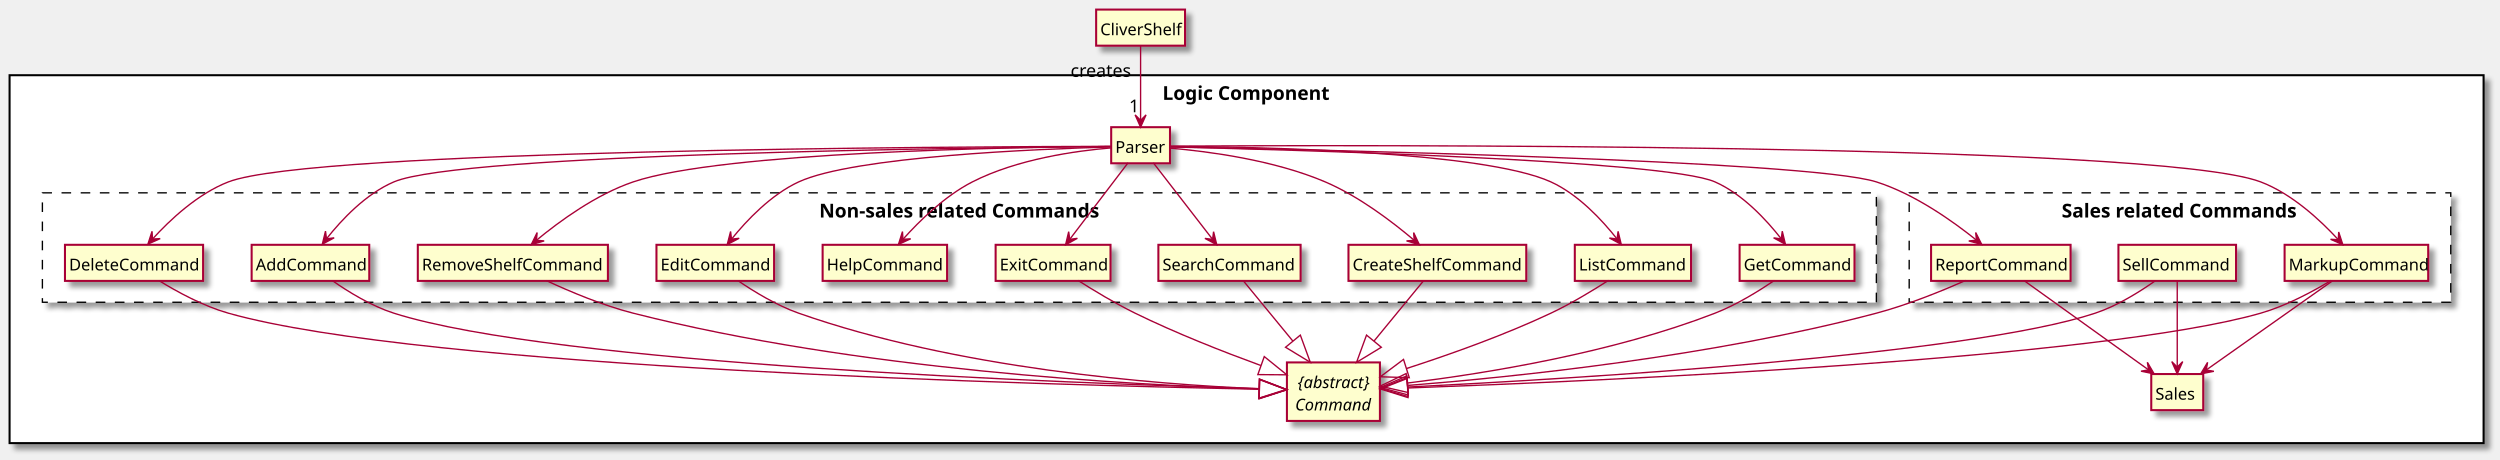
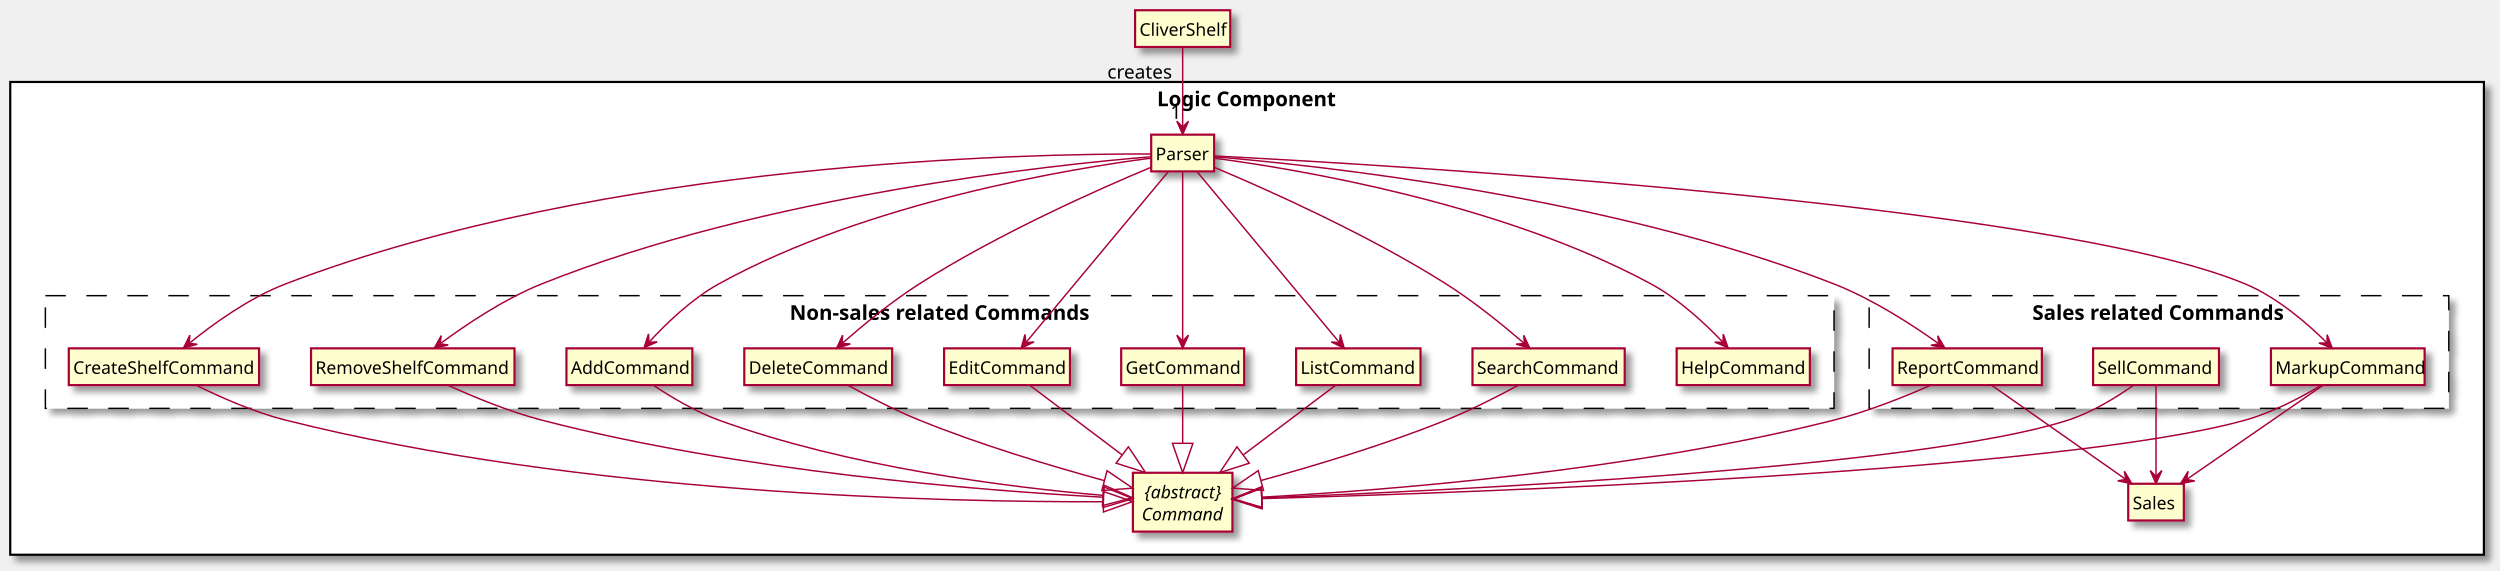
- <svg xmlns="http://www.w3.org/2000/svg" contentScriptType="application/ecmascript" contentStyleType="text/css" height="336px" preserveAspectRatio="none" style="width:1828px;height:336px;background:#FFFFFF;" version="1.1" viewBox="0 0 1828 336" width="1828px" zoomAndPan="magnify">
+ <svg xmlns="http://www.w3.org/2000/svg" contentScriptType="application/ecmascript" contentStyleType="text/css" height="195.5px" preserveAspectRatio="none" style="width:854px;height:195px;background:#FFFFFF;" version="1.1" viewBox="0 0 854 195" width="854.5px" zoomAndPan="magnify">
  <defs>
-     <filter height="300%" id="fa41963uaq0v" width="300%" x="-1" y="-1">
-       <feGaussianBlur result="blurOut" stdDeviation="2.0" />
+     <filter height="300%" id="f15junqbgqgz5w" width="300%" x="-1" y="-1">
+       <feGaussianBlur result="blurOut" stdDeviation="1.0" />
      <feColorMatrix in="blurOut" result="blurOut2" type="matrix" values="0 0 0 0 0 0 0 0 0 0 0 0 0 0 0 0 0 0 .4 0" />
-       <feOffset dx="4.0" dy="4.0" in="blurOut2" result="blurOut3" />
+       <feOffset dx="2.0" dy="2.0" in="blurOut2" result="blurOut3" />
      <feBlend in="SourceGraphic" in2="blurOut3" mode="normal" />
    </filter>
  </defs>
  <g>
-     <rect fill="#FFFFFF" filter="url(#fa41963uaq0v)" height="269" style="stroke:#000000;stroke-width:1.5;" width="1809" x="7" y="55" />
-     <text fill="#000000" font-family="sans-serif" font-size="14" font-weight="bold" lengthAdjust="spacing" textLength="123" x="850" y="73.044">Logic Component</text>
-     <rect fill="#FFFFFF" filter="url(#fa41963uaq0v)" height="80" style="stroke:#000000;stroke-width:1.0;stroke-dasharray:7.0,7.0;" width="1341" x="31" y="141" />
-     <text fill="#000000" font-family="sans-serif" font-size="14" font-weight="bold" lengthAdjust="spacing" textLength="205" x="599" y="159.044">Non-sales related Commands</text>
-     <rect fill="#FFFFFF" filter="url(#fa41963uaq0v)" height="80" style="stroke:#000000;stroke-width:1.0;stroke-dasharray:7.0,7.0;" width="396" x="1396" y="141" />
-     <text fill="#000000" font-family="sans-serif" font-size="14" font-weight="bold" lengthAdjust="spacing" textLength="173" x="1507.5" y="159.044">Sales related Commands</text>
-     <rect codeLine="21" fill="#FEFECE" filter="url(#fa41963uaq0v)" height="26.389" id="Parser" style="stroke:#A80036;stroke-width:1.5;" width="43" x="812.5" y="93" />
-     <text fill="#000000" font-family="sans-serif" font-size="12" lengthAdjust="spacing" textLength="37" x="815.5" y="111.752">Parser</text>
-     <rect codeLine="29" fill="#FEFECE" filter="url(#fa41963uaq0v)" height="26.389" id="Sales" style="stroke:#A80036;stroke-width:1.5;" width="38" x="1573" y="273.5" />
-     <text fill="#000000" font-family="sans-serif" font-size="12" lengthAdjust="spacing" textLength="32" x="1576" y="292.252">Sales</text>
-     <rect codeLine="31" fill="#FEFECE" filter="url(#fa41963uaq0v)" height="42.777" id="command" style="stroke:#A80036;stroke-width:1.5;" width="68" x="941" y="265" />
-     <text fill="#000000" font-family="sans-serif" font-size="12" font-style="italic" lengthAdjust="spacing" textLength="52" x="949" y="283.752">{abstract}</text>
-     <text fill="#000000" font-family="sans-serif" font-size="12" font-style="italic" lengthAdjust="spacing" textLength="59" x="947" y="300.141">Command</text>
-     <rect codeLine="10" fill="#FEFECE" filter="url(#fa41963uaq0v)" height="26.389" id="CreateShelfCommand" style="stroke:#A80036;stroke-width:1.5;" width="130" x="986" y="179" />
-     <text fill="#000000" font-family="sans-serif" font-size="12" lengthAdjust="spacing" textLength="124" x="989" y="197.752">CreateShelfCommand</text>
-     <rect codeLine="11" fill="#FEFECE" filter="url(#fa41963uaq0v)" height="26.389" id="RemoveShelfCommand" style="stroke:#A80036;stroke-width:1.5;" width="139" x="305.5" y="179" />
-     <text fill="#000000" font-family="sans-serif" font-size="12" lengthAdjust="spacing" textLength="133" x="308.5" y="197.752">RemoveShelfCommand</text>
-     <rect codeLine="12" fill="#FEFECE" filter="url(#fa41963uaq0v)" height="26.389" id="AddCommand" style="stroke:#A80036;stroke-width:1.5;" width="86" x="184" y="179" />
-     <text fill="#000000" font-family="sans-serif" font-size="12" lengthAdjust="spacing" textLength="80" x="187" y="197.752">AddCommand</text>
-     <rect codeLine="13" fill="#FEFECE" filter="url(#fa41963uaq0v)" height="26.389" id="DeleteCommand" style="stroke:#A80036;stroke-width:1.5;" width="101" x="47.5" y="179" />
-     <text fill="#000000" font-family="sans-serif" font-size="12" lengthAdjust="spacing" textLength="95" x="50.5" y="197.752">DeleteCommand</text>
-     <rect codeLine="14" fill="#FEFECE" filter="url(#fa41963uaq0v)" height="26.389" id="EditCommand" style="stroke:#A80036;stroke-width:1.5;" width="86" x="480" y="179" />
-     <text fill="#000000" font-family="sans-serif" font-size="12" lengthAdjust="spacing" textLength="80" x="483" y="197.752">EditCommand</text>
-     <rect codeLine="15" fill="#FEFECE" filter="url(#fa41963uaq0v)" height="26.389" id="GetCommand" style="stroke:#A80036;stroke-width:1.5;" width="84" x="1272" y="179" />
-     <text fill="#000000" font-family="sans-serif" font-size="12" lengthAdjust="spacing" textLength="78" x="1275" y="197.752">GetCommand</text>
-     <rect codeLine="16" fill="#FEFECE" filter="url(#fa41963uaq0v)" height="26.389" id="ListCommand" style="stroke:#A80036;stroke-width:1.5;" width="85" x="1151.5" y="179" />
-     <text fill="#000000" font-family="sans-serif" font-size="12" lengthAdjust="spacing" textLength="79" x="1154.5" y="197.752">ListCommand</text>
-     <rect codeLine="17" fill="#FEFECE" filter="url(#fa41963uaq0v)" height="26.389" id="SearchCommand" style="stroke:#A80036;stroke-width:1.5;" width="104" x="847" y="179" />
-     <text fill="#000000" font-family="sans-serif" font-size="12" lengthAdjust="spacing" textLength="98" x="850" y="197.752">SearchCommand</text>
-     <rect codeLine="18" fill="#FEFECE" filter="url(#fa41963uaq0v)" height="26.389" id="ExitCommand" style="stroke:#A80036;stroke-width:1.5;" width="84" x="728" y="179" />
-     <text fill="#000000" font-family="sans-serif" font-size="12" lengthAdjust="spacing" textLength="78" x="731" y="197.752">ExitCommand</text>
-     <rect codeLine="19" fill="#FEFECE" filter="url(#fa41963uaq0v)" height="26.389" id="HelpCommand" style="stroke:#A80036;stroke-width:1.5;" width="91" x="601.5" y="179" />
-     <text fill="#000000" font-family="sans-serif" font-size="12" lengthAdjust="spacing" textLength="85" x="604.5" y="197.752">HelpCommand</text>
-     <rect codeLine="24" fill="#FEFECE" filter="url(#fa41963uaq0v)" height="26.389" id="SellCommand" style="stroke:#A80036;stroke-width:1.5;" width="86" x="1549" y="179" />
-     <text fill="#000000" font-family="sans-serif" font-size="12" lengthAdjust="spacing" textLength="80" x="1552" y="197.752">SellCommand</text>
-     <rect codeLine="25" fill="#FEFECE" filter="url(#fa41963uaq0v)" height="26.389" id="ReportCommand" style="stroke:#A80036;stroke-width:1.5;" width="102" x="1412" y="179" />
-     <text fill="#000000" font-family="sans-serif" font-size="12" lengthAdjust="spacing" textLength="96" x="1415" y="197.752">ReportCommand</text>
-     <rect codeLine="26" fill="#FEFECE" filter="url(#fa41963uaq0v)" height="26.389" id="MarkupCommand" style="stroke:#A80036;stroke-width:1.5;" width="105" x="1670.5" y="179" />
-     <text fill="#000000" font-family="sans-serif" font-size="12" lengthAdjust="spacing" textLength="99" x="1673.5" y="197.752">MarkupCommand</text>
-     <rect codeLine="6" fill="#FEFECE" filter="url(#fa41963uaq0v)" height="26.389" id="CliverShelf" style="stroke:#A80036;stroke-width:1.5;" width="65" x="801.5" y="7" />
-     <text fill="#000000" font-family="sans-serif" font-size="12" lengthAdjust="spacing" textLength="59" x="804.5" y="25.752">CliverShelf</text>
-     <path codeLine="35" d="M834,33.04 C834,47.38 834,71.46 834,87.78 " fill="none" id="CliverShelf-to-Parser" style="stroke:#A80036;stroke-width:1.0;" />
-     <polygon fill="#A80036" points="834,92.99,838,83.99,834,87.99,830,83.99,834,92.99" style="stroke:#A80036;stroke-width:1.0;" />
-     <text fill="#000000" font-family="sans-serif" font-size="13" lengthAdjust="spacing" textLength="43" x="782.803" y="56.22">creates</text>
-     <text fill="#000000" font-family="sans-serif" font-size="13" lengthAdjust="spacing" textLength="7" x="825.556" y="82.091">1</text>
-     <path codeLine="37" d="M855.87,108.36 C883.28,110.7 931.23,116.9 969,133 C993.7,143.53 1018.34,162.37 1034.07,175.72 " fill="none" id="Parser-to-CreateShelfCommand" style="stroke:#A80036;stroke-width:1.0;" />
-     <polygon fill="#A80036" points="1037.87,178.98,1033.656,170.078,1034.08,175.719,1028.439,176.142,1037.87,178.98" style="stroke:#A80036;stroke-width:1.0;" />
-     <path codeLine="38" d="M812.12,107.08 C742.72,107.58 528.29,110.9 463,133 C436,142.14 409.27,161.64 392.48,175.5 " fill="none" id="Parser-to-RemoveShelfCommand" style="stroke:#A80036;stroke-width:1.0;" />
-     <polygon fill="#A80036" points="388.43,178.89,397.895,176.167,392.259,175.675,392.751,170.04,388.43,178.89" style="stroke:#A80036;stroke-width:1.0;" />
-     <path codeLine="39" d="M812.19,107.14 C716.55,107.89 336.76,112.16 288,133 C267.54,141.74 249.84,160.6 238.86,174.45 " fill="none" id="Parser-to-AddCommand" style="stroke:#A80036;stroke-width:1.0;" />
-     <polygon fill="#A80036" points="235.67,178.57,244.338,173.893,238.727,174.613,238.007,169.002,235.67,178.57" style="stroke:#A80036;stroke-width:1.0;" />
-     <path codeLine="40" d="M812.27,107.01 C704.29,107.19 228.27,109.31 167,133 C144.59,141.67 124.23,160.81 111.54,174.74 " fill="none" id="Parser-to-DeleteCommand" style="stroke:#A80036;stroke-width:1.0;" />
-     <polygon fill="#A80036" points="108.16,178.51,117.138,174.46,111.49,174.78,111.17,169.132,108.16,178.51" style="stroke:#A80036;stroke-width:1.0;" />
-     <path codeLine="41" d="M812.25,107.48 C759.17,108.92 624.42,114.37 584,133 C563.79,142.31 546.05,161.06 534.98,174.73 " fill="none" id="Parser-to-EditCommand" style="stroke:#A80036;stroke-width:1.0;" />
-     <polygon fill="#A80036" points="531.76,178.79,540.483,174.218,534.864,174.87,534.212,169.251,531.76,178.79" style="stroke:#A80036;stroke-width:1.0;" />
-     <path codeLine="42" d="M855.77,107.47 C936.69,109.33 1217.44,116.89 1254,133 C1274.18,141.9 1291.58,160.73 1302.37,174.53 " fill="none" id="Parser-to-GetCommand" style="stroke:#A80036;stroke-width:1.0;" />
-     <polygon fill="#A80036" points="1305.5,178.63,1303.201,169.053,1302.459,174.661,1296.851,173.919,1305.5,178.63" style="stroke:#A80036;stroke-width:1.0;" />
-     <path codeLine="43" d="M855.6,107.02 C915.79,107.35 1084.28,110.35 1134,133 C1154.07,142.14 1171.49,160.93 1182.31,174.65 " fill="none" id="Parser-to-ListCommand" style="stroke:#A80036;stroke-width:1.0;" />
-     <polygon fill="#A80036" points="1185.46,178.73,1183.145,169.157,1182.412,174.766,1176.803,174.034,1185.46,178.73" style="stroke:#A80036;stroke-width:1.0;" />
-     <path codeLine="44" d="M843.31,119.04 C854.61,133.63 873.7,158.3 886.33,174.62 " fill="none" id="Parser-to-SearchCommand" style="stroke:#A80036;stroke-width:1.0;" />
-     <polygon fill="#A80036" points="889.7,178.99,887.363,169.422,886.643,175.033,881.032,174.313,889.7,178.99" style="stroke:#A80036;stroke-width:1.0;" />
-     <path codeLine="45" d="M824.83,119.04 C813.71,133.63 794.91,158.3 782.48,174.62 " fill="none" id="Parser-to-ExitCommand" style="stroke:#A80036;stroke-width:1.0;" />
-     <polygon fill="#A80036" points="779.15,178.99,787.788,174.259,782.182,175.014,781.427,169.408,779.15,178.99" style="stroke:#A80036;stroke-width:1.0;" />
-     <path codeLine="46" d="M855.72,107.39 C950.12,109.18 1322.26,117.18 1372,133 C1399.82,141.84 1427.48,161.41 1444.87,175.36 " fill="none" id="Parser-to-ReportCommand" style="stroke:#A80036;stroke-width:1.0;" />
-     <polygon fill="#A80036" points="1449.07,178.78,1444.623,169.992,1445.195,175.62,1439.567,176.192,1449.07,178.78" style="stroke:#A80036;stroke-width:1.0;" />
-     <path codeLine="47" d="M855.66,106.85 C977.68,106.13 1576.58,104.08 1653,133 C1675.94,141.68 1696.82,161.19 1709.69,175.19 " fill="none" id="Parser-to-MarkupCommand" style="stroke:#A80036;stroke-width:1.0;" />
-     <polygon fill="#A80036" points="1713.1,178.98,1710.053,169.614,1709.755,175.263,1704.106,174.966,1713.1,178.98" style="stroke:#A80036;stroke-width:1.0;" />
-     <path codeLine="48" d="M812.42,108.15 C786.93,110.26 743.85,116.22 711,133 C690.91,143.26 672.33,161.49 660.42,174.78 " fill="none" id="Parser-to-HelpCommand" style="stroke:#A80036;stroke-width:1.0;" />
-     <polygon fill="#A80036" points="656.95,178.73,665.895,174.608,660.25,174.973,659.884,169.328,656.95,178.73" style="stroke:#A80036;stroke-width:1.0;" />
-     <path codeLine="50" d="M1041.06,205.09 C1031.81,216.36 1017.53,233.74 1004.61,249.46 " fill="none" id="CreateShelfCommand-to-command" style="stroke:#A80036;stroke-width:1.0;" />
-     <polygon fill="none" points="1010.02,253.91,991.91,264.92,999.2,245.02,1010.02,253.91" style="stroke:#A80036;stroke-width:1.0;" />
-     <path codeLine="51" d="M399.41,205.14 C416.73,213.22 440.76,223.34 463,229 C626.22,270.52 826.39,281.53 920.8,284.45 " fill="none" id="RemoveShelfCommand-to-command" style="stroke:#A80036;stroke-width:1.0;" />
-     <polygon fill="none" points="921.07,277.45,940.87,284.99,920.69,291.45,921.07,277.45" style="stroke:#A80036;stroke-width:1.0;" />
-     <path codeLine="52" d="M242.87,205.09 C254.65,213.36 271.48,223.75 288,229 C405.59,266.36 779.43,280.19 920.46,284.16 " fill="none" id="AddCommand-to-command" style="stroke:#A80036;stroke-width:1.0;" />
-     <polygon fill="none" points="920.84,277.17,940.64,284.7,920.46,291.16,920.84,277.17" style="stroke:#A80036;stroke-width:1.0;" />
-     <path codeLine="53" d="M116.16,205.13 C129.6,213.43 148.67,223.82 167,229 C309.33,269.21 763.31,281.49 920.67,284.59 " fill="none" id="DeleteCommand-to-command" style="stroke:#A80036;stroke-width:1.0;" />
-     <polygon fill="none" points="920.98,277.59,940.85,284.97,920.72,291.59,920.98,277.59" style="stroke:#A80036;stroke-width:1.0;" />
-     <path codeLine="54" d="M539.47,205.13 C551.28,213.2 567.88,223.33 584,229 C699.22,269.54 843.36,281.02 920.41,284.25 " fill="none" id="EditCommand-to-command" style="stroke:#A80036;stroke-width:1.0;" />
-     <polygon fill="none" points="921,277.27,940.74,284.97,920.5,291.26,921,277.27" style="stroke:#A80036;stroke-width:1.0;" />
-     <path codeLine="55" d="M1297.47,205.03 C1285.84,212.95 1269.63,222.94 1254,229 C1179.03,258.09 1086.65,273.02 1029.28,280.05 " fill="none" id="GetCommand-to-command" style="stroke:#A80036;stroke-width:1.0;" />
-     <polygon fill="none" points="1029.78,287.04,1009.11,282.36,1028.18,273.13,1029.78,287.04" style="stroke:#A80036;stroke-width:1.0;" />
-     <path codeLine="56" d="M1176.14,205 C1164.47,212.52 1148.72,222.05 1134,229 C1099.88,245.1 1059.85,259.3 1028.49,269.44 " fill="none" id="ListCommand-to-command" style="stroke:#A80036;stroke-width:1.0;" />
-     <polygon fill="none" points="1030.46,276.16,1009.28,275.49,1026.25,262.8,1030.46,276.16" style="stroke:#A80036;stroke-width:1.0;" />
-     <path codeLine="57" d="M908.94,205.09 C918.19,216.36 932.47,233.74 945.39,249.46 " fill="none" id="SearchCommand-to-command" style="stroke:#A80036;stroke-width:1.0;" />
-     <polygon fill="none" points="950.8,245.02,958.09,264.92,939.98,253.91,950.8,245.02" style="stroke:#A80036;stroke-width:1.0;" />
-     <path codeLine="58" d="M788.2,205.02 C799.87,212.45 815.49,221.89 830,229 C859.67,243.55 894.09,257.1 921.94,267.27 " fill="none" id="ExitCommand-to-command" style="stroke:#A80036;stroke-width:1.0;" />
-     <polygon fill="none" points="924.43,260.73,940.91,274.06,919.72,273.91,924.43,260.73" style="stroke:#A80036;stroke-width:1.0;" />
-     <path codeLine="59" d="M1576.15,205.17 C1564.57,213.37 1548.14,223.64 1532,229 C1439.64,259.68 1150.94,276.94 1029.59,282.99 " fill="none" id="SellCommand-to-command" style="stroke:#A80036;stroke-width:1.0;" />
-     <polygon fill="none" points="1029.61,290,1009.29,283.98,1028.93,276.02,1029.61,290" style="stroke:#A80036;stroke-width:1.0;" />
-     <path codeLine="60" d="M1592,205.09 C1592,221.16 1592,249.65 1592,268.04 " fill="none" id="SellCommand-to-Sales" style="stroke:#A80036;stroke-width:1.0;" />
-     <polygon fill="#A80036" points="1592,273.4,1596,264.4,1592,268.4,1588,264.4,1592,273.4" style="stroke:#A80036;stroke-width:1.0;" />
-     <path codeLine="61" d="M1437.27,205.07 C1419.34,213 1394.66,222.99 1372,229 C1252.15,260.76 1106.93,275.67 1029.63,281.81 " fill="none" id="ReportCommand-to-command" style="stroke:#A80036;stroke-width:1.0;" />
-     <polygon fill="none" points="1029.73,288.82,1009.26,283.35,1028.68,274.86,1029.73,288.82" style="stroke:#A80036;stroke-width:1.0;" />
-     <path codeLine="62" d="M1479.86,205.09 C1503.24,221.85 1545.46,252.13 1570.89,270.36 " fill="none" id="ReportCommand-to-Sales" style="stroke:#A80036;stroke-width:1.0;" />
-     <polygon fill="#A80036" points="1575.13,273.4,1570.154,264.901,1571.069,270.483,1565.487,271.398,1575.13,273.4" style="stroke:#A80036;stroke-width:1.0;" />
-     <path codeLine="63" d="M1704.53,205.05 C1690.88,213.31 1671.52,223.69 1653,229 C1536.19,262.47 1169.21,278.64 1029.63,283.69 " fill="none" id="MarkupCommand-to-command" style="stroke:#A80036;stroke-width:1.0;" />
-     <polygon fill="none" points="1029.48,290.7,1009.25,284.41,1028.99,276.71,1029.48,290.7" style="stroke:#A80036;stroke-width:1.0;" />
-     <path codeLine="64" d="M1705.87,205.09 C1682.14,221.85 1639.26,252.13 1613.43,270.36 " fill="none" id="MarkupCommand-to-Sales" style="stroke:#A80036;stroke-width:1.0;" />
-     <polygon fill="#A80036" points="1609.13,273.4,1618.793,271.498,1613.221,270.525,1614.193,264.952,1609.13,273.4" style="stroke:#A80036;stroke-width:1.0;" />
+     <rect fill="#FFFFFF" filter="url(#f15junqbgqgz5w)" height="161.5" style="stroke:#000000;stroke-width:0.75;" width="845" x="3.5" y="28" />
+     <text fill="#000000" font-family="sans-serif" font-size="7" font-weight="bold" lengthAdjust="spacing" textLength="61.5" x="395.25" y="36.267">Logic Component</text>
+     <rect fill="#FFFFFF" filter="url(#f15junqbgqgz5w)" height="38.5" style="stroke:#000000;stroke-width:0.5;stroke-dasharray:7.0,7.0;" width="611" x="15.5" y="101" />
+     <text fill="#000000" font-family="sans-serif" font-size="7" font-weight="bold" lengthAdjust="spacing" textLength="102.5" x="269.75" y="109.267">Non-sales related Commands</text>
+     <rect fill="#FFFFFF" filter="url(#f15junqbgqgz5w)" height="38.5" style="stroke:#000000;stroke-width:0.5;stroke-dasharray:7.0,7.0;" width="198" x="638.5" y="101" />
+     <text fill="#000000" font-family="sans-serif" font-size="7" font-weight="bold" lengthAdjust="spacing" textLength="86.5" x="694.25" y="109.267">Sales related Commands</text>
+     <rect codeLine="20" fill="#FEFECE" filter="url(#f15junqbgqgz5w)" height="12.547" id="Parser" style="stroke:#A80036;stroke-width:0.75;" width="21.5" x="393.25" y="46" />
+     <text fill="#000000" font-family="sans-serif" font-size="6" lengthAdjust="spacing" textLength="18.5" x="394.75" y="54.728">Parser</text>
+     <rect codeLine="28" fill="#FEFECE" filter="url(#f15junqbgqgz5w)" height="12.547" id="Sales" style="stroke:#A80036;stroke-width:0.75;" width="19" x="727" y="165.25" />
+     <text fill="#000000" font-family="sans-serif" font-size="6" lengthAdjust="spacing" textLength="16" x="728.5" y="173.978">Sales</text>
+     <rect codeLine="29" fill="#FEFECE" filter="url(#f15junqbgqgz5w)" height="20.094" id="command" style="stroke:#A80036;stroke-width:0.75;" width="34" x="387" y="161.5" />
+     <text fill="#000000" font-family="sans-serif" font-size="6" font-style="italic" lengthAdjust="spacing" textLength="26" x="391" y="170.228">{abstract}</text>
+     <text fill="#000000" font-family="sans-serif" font-size="6" font-style="italic" lengthAdjust="spacing" textLength="29.5" x="390" y="177.775">Command</text>
+     <rect codeLine="10" fill="#FEFECE" filter="url(#f15junqbgqgz5w)" height="12.547" id="CreateShelfCommand" style="stroke:#A80036;stroke-width:0.75;" width="65" x="23.5" y="119" />
+     <text fill="#000000" font-family="sans-serif" font-size="6" lengthAdjust="spacing" textLength="62" x="25" y="127.728">CreateShelfCommand</text>
+     <rect codeLine="11" fill="#FEFECE" filter="url(#f15junqbgqgz5w)" height="12.547" id="RemoveShelfCommand" style="stroke:#A80036;stroke-width:0.75;" width="69.5" x="106.25" y="119" />
+     <text fill="#000000" font-family="sans-serif" font-size="6" lengthAdjust="spacing" textLength="66.5" x="107.75" y="127.728">RemoveShelfCommand</text>
+     <rect codeLine="12" fill="#FEFECE" filter="url(#f15junqbgqgz5w)" height="12.547" id="AddCommand" style="stroke:#A80036;stroke-width:0.75;" width="43" x="193.5" y="119" />
+     <text fill="#000000" font-family="sans-serif" font-size="6" lengthAdjust="spacing" textLength="40" x="195" y="127.728">AddCommand</text>
+     <rect codeLine="13" fill="#FEFECE" filter="url(#f15junqbgqgz5w)" height="12.547" id="DeleteCommand" style="stroke:#A80036;stroke-width:0.75;" width="50.5" x="254.25" y="119" />
+     <text fill="#000000" font-family="sans-serif" font-size="6" lengthAdjust="spacing" textLength="47.5" x="255.75" y="127.728">DeleteCommand</text>
+     <rect codeLine="14" fill="#FEFECE" filter="url(#f15junqbgqgz5w)" height="12.547" id="EditCommand" style="stroke:#A80036;stroke-width:0.75;" width="43" x="322.5" y="119" />
+     <text fill="#000000" font-family="sans-serif" font-size="6" lengthAdjust="spacing" textLength="40" x="324" y="127.728">EditCommand</text>
+     <rect codeLine="15" fill="#FEFECE" filter="url(#f15junqbgqgz5w)" height="12.547" id="GetCommand" style="stroke:#A80036;stroke-width:0.75;" width="42" x="383" y="119" />
+     <text fill="#000000" font-family="sans-serif" font-size="6" lengthAdjust="spacing" textLength="39" x="384.5" y="127.728">GetCommand</text>
+     <rect codeLine="16" fill="#FEFECE" filter="url(#f15junqbgqgz5w)" height="12.547" id="ListCommand" style="stroke:#A80036;stroke-width:0.75;" width="42.5" x="442.75" y="119" />
+     <text fill="#000000" font-family="sans-serif" font-size="6" lengthAdjust="spacing" textLength="39.5" x="444.25" y="127.728">ListCommand</text>
+     <rect codeLine="17" fill="#FEFECE" filter="url(#f15junqbgqgz5w)" height="12.547" id="SearchCommand" style="stroke:#A80036;stroke-width:0.75;" width="52" x="503" y="119" />
+     <text fill="#000000" font-family="sans-serif" font-size="6" lengthAdjust="spacing" textLength="49" x="504.5" y="127.728">SearchCommand</text>
+     <rect codeLine="18" fill="#FEFECE" filter="url(#f15junqbgqgz5w)" height="12.547" id="HelpCommand" style="stroke:#A80036;stroke-width:0.75;" width="45.5" x="572.75" y="119" />
+     <text fill="#000000" font-family="sans-serif" font-size="6" lengthAdjust="spacing" textLength="42.5" x="574.25" y="127.728">HelpCommand</text>
+     <rect codeLine="23" fill="#FEFECE" filter="url(#f15junqbgqgz5w)" height="12.547" id="SellCommand" style="stroke:#A80036;stroke-width:0.75;" width="43" x="715" y="119" />
+     <text fill="#000000" font-family="sans-serif" font-size="6" lengthAdjust="spacing" textLength="40" x="716.5" y="127.728">SellCommand</text>
+     <rect codeLine="24" fill="#FEFECE" filter="url(#f15junqbgqgz5w)" height="12.547" id="ReportCommand" style="stroke:#A80036;stroke-width:0.75;" width="51" x="646.5" y="119" />
+     <text fill="#000000" font-family="sans-serif" font-size="6" lengthAdjust="spacing" textLength="48" x="648" y="127.728">ReportCommand</text>
+     <rect codeLine="25" fill="#FEFECE" filter="url(#f15junqbgqgz5w)" height="12.547" id="MarkupCommand" style="stroke:#A80036;stroke-width:0.75;" width="52.5" x="775.75" y="119" />
+     <text fill="#000000" font-family="sans-serif" font-size="6" lengthAdjust="spacing" textLength="49.5" x="777.25" y="127.728">MarkupCommand</text>
+     <rect codeLine="6" fill="#FEFECE" filter="url(#f15junqbgqgz5w)" height="12.547" id="CliverShelf" style="stroke:#A80036;stroke-width:0.75;" width="32.5" x="387.75" y="3.5" />
+     <text fill="#000000" font-family="sans-serif" font-size="6" lengthAdjust="spacing" textLength="29.5" x="389.25" y="12.229">CliverShelf</text>
+     <path codeLine="33" d="M404,16.02 C404,23.105 404,35.175 404,43.3 " fill="none" id="CliverShelf-to-Parser" style="stroke:#A80036;stroke-width:0.5;" />
+     <polygon fill="#A80036" points="404,45.895,406,41.395,404,43.395,402,41.395,404,45.895" style="stroke:#A80036;stroke-width:0.5;" />
+     <text fill="#000000" font-family="sans-serif" font-size="6.5" lengthAdjust="spacing" textLength="21.5" x="378.267" y="26.837">creates</text>
+     <text fill="#000000" font-family="sans-serif" font-size="6.5" lengthAdjust="spacing" textLength="3.5" x="399.811" y="40.591">1</text>
+     <path codeLine="35" d="M393.12,52.61 C352.58,52.44 207.05,54.965 97.5,97 C85.15,101.74 72.77,110.695 64.79,117.15 " fill="none" id="Parser-to-CreateShelfCommand" style="stroke:#A80036;stroke-width:0.5;" />
+     <polygon fill="#A80036" points="62.66,118.9,67.406,117.585,64.59,117.311,64.864,114.496,62.66,118.9" style="stroke:#A80036;stroke-width:0.5;" />
+     <path codeLine="36" d="M393.12,53.55 C360.485,56.24 260.975,66.565 185,97 C172.17,102.14 158.955,111.05 150.4,117.39 " fill="none" id="Parser-to-RemoveShelfCommand" style="stroke:#A80036;stroke-width:0.5;" />
+     <polygon fill="#A80036" points="148.33,118.94,153.13,117.84,150.33,117.44,150.73,114.64,148.33,118.94" style="stroke:#A80036;stroke-width:0.5;" />
+     <path codeLine="37" d="M393.155,54.02 C366.525,57.495 296.375,68.86 245.5,97 C236.19,102.15 227.41,110.675 221.68,116.915 " fill="none" id="Parser-to-AddCommand" style="stroke:#A80036;stroke-width:0.5;" />
+     <polygon fill="#A80036" points="220.005,118.775,224.502,116.768,221.677,116.917,221.529,114.092,220.005,118.775" style="stroke:#A80036;stroke-width:0.5;" />
+     <path codeLine="38" d="M393.2,57.14 C375.88,64.375 341.095,79.74 314,97 C304.48,103.065 294.535,111.3 287.78,117.22 " fill="none" id="Parser-to-DeleteCommand" style="stroke:#A80036;stroke-width:0.5;" />
+     <polygon fill="#A80036" points="285.79,118.98,290.485,117.494,287.662,117.323,287.833,114.499,285.79,118.98" style="stroke:#A80036;stroke-width:0.5;" />
+     <path codeLine="39" d="M399.09,58.64 C388.315,71.575 362.585,102.445 350.49,116.96 " fill="none" id="Parser-to-EditCommand" style="stroke:#A80036;stroke-width:0.5;" />
+     <polygon fill="#A80036" points="348.81,118.98,353.226,116.802,350.41,117.059,350.153,114.242,348.81,118.98" style="stroke:#A80036;stroke-width:0.5;" />
+     <path codeLine="40" d="M404,58.64 C404,71.415 404,101.69 404,116.415 " fill="none" id="Parser-to-GetCommand" style="stroke:#A80036;stroke-width:0.5;" />
+     <polygon fill="#A80036" points="404,118.98,406,114.48,404,116.48,402,114.48,404,118.98" style="stroke:#A80036;stroke-width:0.5;" />
+     <path codeLine="41" d="M408.91,58.64 C419.685,71.575 445.415,102.445 457.51,116.96 " fill="none" id="Parser-to-ListCommand" style="stroke:#A80036;stroke-width:0.5;" />
+     <polygon fill="#A80036" points="459.19,118.98,457.847,114.242,457.59,117.059,454.774,116.802,459.19,118.98" style="stroke:#A80036;stroke-width:0.5;" />
+     <path codeLine="42" d="M414.785,57.16 C432.085,64.43 466.845,79.835 494,97 C503.625,103.085 513.72,111.315 520.58,117.23 " fill="none" id="Parser-to-SearchCommand" style="stroke:#A80036;stroke-width:0.5;" />
+     <polygon fill="#A80036" points="522.605,118.99,520.516,114.531,520.716,117.352,517.895,117.552,522.605,118.99" style="stroke:#A80036;stroke-width:0.5;" />
+     <path codeLine="44" d="M414.795,53.55 C447.65,56.27 548.9,66.725 626.5,97 C639.69,102.145 653.37,111.055 662.24,117.39 " fill="none" id="Parser-to-ReportCommand" style="stroke:#A80036;stroke-width:0.5;" />
+     <polygon fill="#A80036" points="664.39,118.94,661.912,114.685,662.363,117.477,659.571,117.928,664.39,118.94" style="stroke:#A80036;stroke-width:0.5;" />
+     <path codeLine="45" d="M414.885,53.28 C468.065,56 700.735,69.31 767,97 C777.895,101.55 788.21,110.505 794.78,117.015 " fill="none" id="Parser-to-MarkupCommand" style="stroke:#A80036;stroke-width:0.5;" />
+     <polygon fill="#A80036" points="796.695,118.95,794.946,114.347,794.934,117.175,792.106,117.164,796.695,118.95" style="stroke:#A80036;stroke-width:0.5;" />
+     <path codeLine="46" d="M414.92,54.05 C441.74,57.59 512.42,69.09 564,97 C573.525,102.155 582.61,110.68 588.55,116.92 " fill="none" id="Parser-to-HelpCommand" style="stroke:#A80036;stroke-width:0.5;" />
+     <polygon fill="#A80036" points="590.29,118.78,588.672,114.129,588.58,116.956,585.753,116.864,590.29,118.78" style="stroke:#A80036;stroke-width:0.5;" />
+     <path codeLine="50" d="M66.94,131.555 C75.12,135.615 86.71,140.78 97.5,143.5 C198.19,168.87 322.66,171.57 376.76,171.395 " fill="none" id="CreateShelfCommand-to-command" style="stroke:#A80036;stroke-width:0.5;" />
+     <polygon fill="none" points="376.885,167.895,386.91,171.33,376.935,174.895,376.885,167.895" style="stroke:#A80036;stroke-width:0.5;" />
+     <path codeLine="51" d="M152.855,131.51 C161.555,135.49 173.76,140.58 185,143.5 C252.655,161.075 335.085,167.565 376.885,169.845 " fill="none" id="RemoveShelfCommand-to-command" style="stroke:#A80036;stroke-width:0.5;" />
+     <polygon fill="none" points="377.15,166.355,386.96,170.355,376.795,173.345,377.15,166.355" style="stroke:#A80036;stroke-width:0.5;" />
+     <path codeLine="52" d="M223.15,131.57 C229.075,135.53 237.44,140.565 245.5,143.5 C289.82,159.65 344.655,166.46 376.835,169.225 " fill="none" id="AddCommand-to-command" style="stroke:#A80036;stroke-width:0.5;" />
+     <polygon fill="none" points="377.14,165.74,386.835,170.015,376.59,172.715,377.14,165.74" style="stroke:#A80036;stroke-width:0.5;" />
+     <path codeLine="53" d="M289.54,131.52 C296.305,135.26 305.515,140.05 314,143.5 C334.735,151.925 359.055,159.205 377.18,164.16 " fill="none" id="DeleteCommand-to-command" style="stroke:#A80036;stroke-width:0.5;" />
+     <polygon fill="none" points="378.175,160.8,386.935,166.76,376.37,167.565,378.175,160.8" style="stroke:#A80036;stroke-width:0.5;" />
+     <path codeLine="54" d="M351.845,131.665 C359.805,137.67 372.465,147.215 383.32,155.405 " fill="none" id="EditCommand-to-command" style="stroke:#A80036;stroke-width:0.5;" />
+     <polygon fill="none" points="385.46,152.635,391.335,161.45,381.245,158.22,385.46,152.635" style="stroke:#A80036;stroke-width:0.5;" />
+     <path codeLine="55" d="M404,131.665 C404,136.695 404,144.205 404,151.325 " fill="none" id="GetCommand-to-command" style="stroke:#A80036;stroke-width:0.5;" />
+     <polygon fill="none" points="407.5,151.45,404,161.45,400.5,151.45,407.5,151.45" style="stroke:#A80036;stroke-width:0.5;" />
+     <path codeLine="56" d="M456.155,131.665 C448.195,137.67 435.535,147.215 424.68,155.405 " fill="none" id="ListCommand-to-command" style="stroke:#A80036;stroke-width:0.5;" />
+     <polygon fill="none" points="426.755,158.22,416.665,161.45,422.54,152.635,426.755,158.22" style="stroke:#A80036;stroke-width:0.5;" />
+     <path codeLine="57" d="M518.805,131.51 C511.935,135.245 502.595,140.04 494,143.5 C473.24,151.865 448.925,159.15 430.805,164.12 " fill="none" id="SearchCommand-to-command" style="stroke:#A80036;stroke-width:0.5;" />
+     <polygon fill="none" points="431.62,167.525,421.055,166.735,429.805,160.765,431.62,167.525" style="stroke:#A80036;stroke-width:0.5;" />
+     <path codeLine="59" d="M728.815,131.605 C723.015,135.685 714.675,140.86 706.5,143.5 C655.625,159.935 495.565,167.59 431.2,170.06 " fill="none" id="SellCommand-to-command" style="stroke:#A80036;stroke-width:0.5;" />
+     <polygon fill="none" points="431.15,173.565,421.03,170.435,430.89,166.57,431.15,173.565" style="stroke:#A80036;stroke-width:0.5;" />
+     <path codeLine="60" d="M736.5,131.665 C736.5,139.57 736.5,153.615 736.5,162.61 " fill="none" id="SellCommand-to-Sales" style="stroke:#A80036;stroke-width:0.5;" />
+     <polygon fill="#A80036" points="736.5,165.225,738.5,160.725,736.5,162.725,734.5,160.725,736.5,165.225" style="stroke:#A80036;stroke-width:0.5;" />
+     <path codeLine="61" d="M659.72,131.505 C650.715,135.485 638.09,140.57 626.5,143.5 C557.415,160.955 473.36,167.505 431.07,169.825 " fill="none" id="ReportCommand-to-command" style="stroke:#A80036;stroke-width:0.5;" />
+     <polygon fill="none" points="431.175,173.325,421.01,170.34,430.82,166.335,431.175,173.325" style="stroke:#A80036;stroke-width:0.5;" />
+     <path codeLine="62" d="M680.3,131.575 C692.01,139.785 713.36,154.77 726.11,163.71 " fill="none" id="ReportCommand-to-Sales" style="stroke:#A80036;stroke-width:0.5;" />
+     <polygon fill="#A80036" points="728.23,165.2,725.691,160.98,726.182,163.766,723.397,164.257,728.23,165.2" style="stroke:#A80036;stroke-width:0.5;" />
+     <path codeLine="63" d="M793.045,131.54 C786.205,135.645 776.385,140.88 767,143.5 C703.755,161.175 503.995,168.275 431.025,170.32 " fill="none" id="MarkupCommand-to-command" style="stroke:#A80036;stroke-width:0.5;" />
+     <polygon fill="none" points="431.11,173.82,421.02,170.595,430.92,166.825,431.11,173.82" style="stroke:#A80036;stroke-width:0.5;" />
+     <path codeLine="64" d="M793.57,131.575 C781.68,139.785 759.995,154.77 747.05,163.71 " fill="none" id="MarkupCommand-to-Sales" style="stroke:#A80036;stroke-width:0.5;" />
+     <polygon fill="#A80036" points="744.895,165.2,749.734,164.287,746.952,163.779,747.46,160.996,744.895,165.2" style="stroke:#A80036;stroke-width:0.5;" />
  </g>
</svg>
